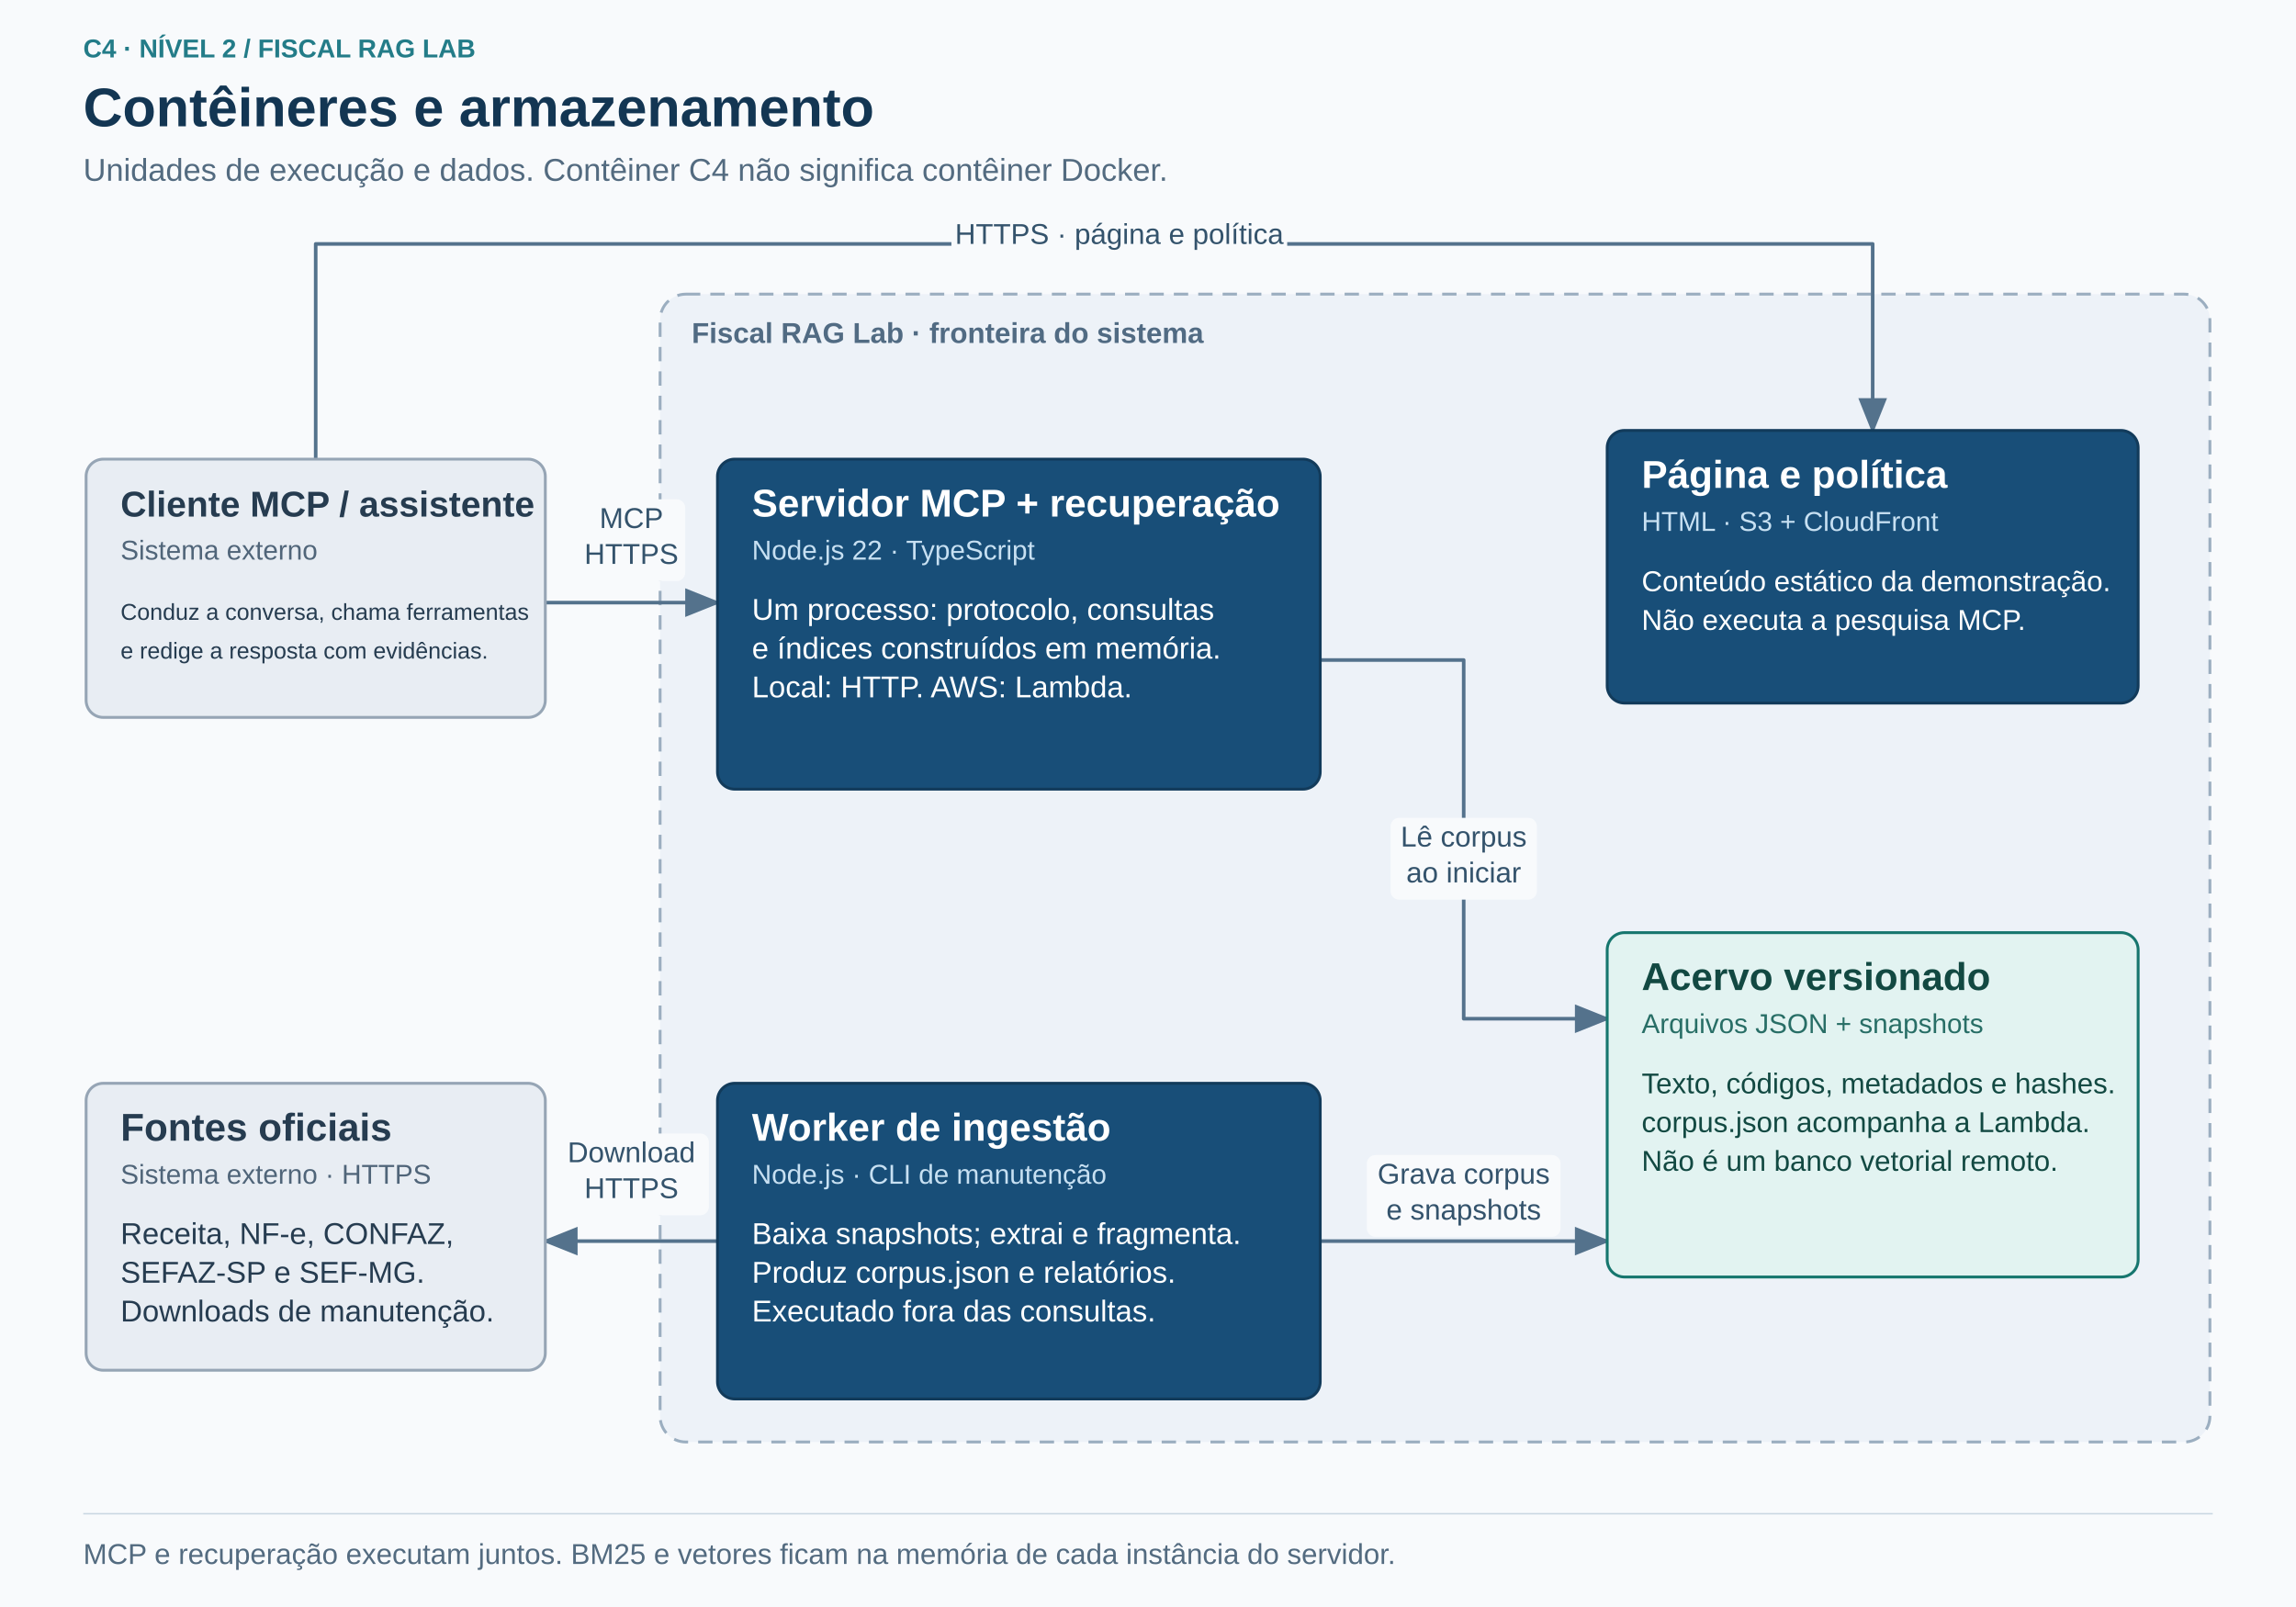
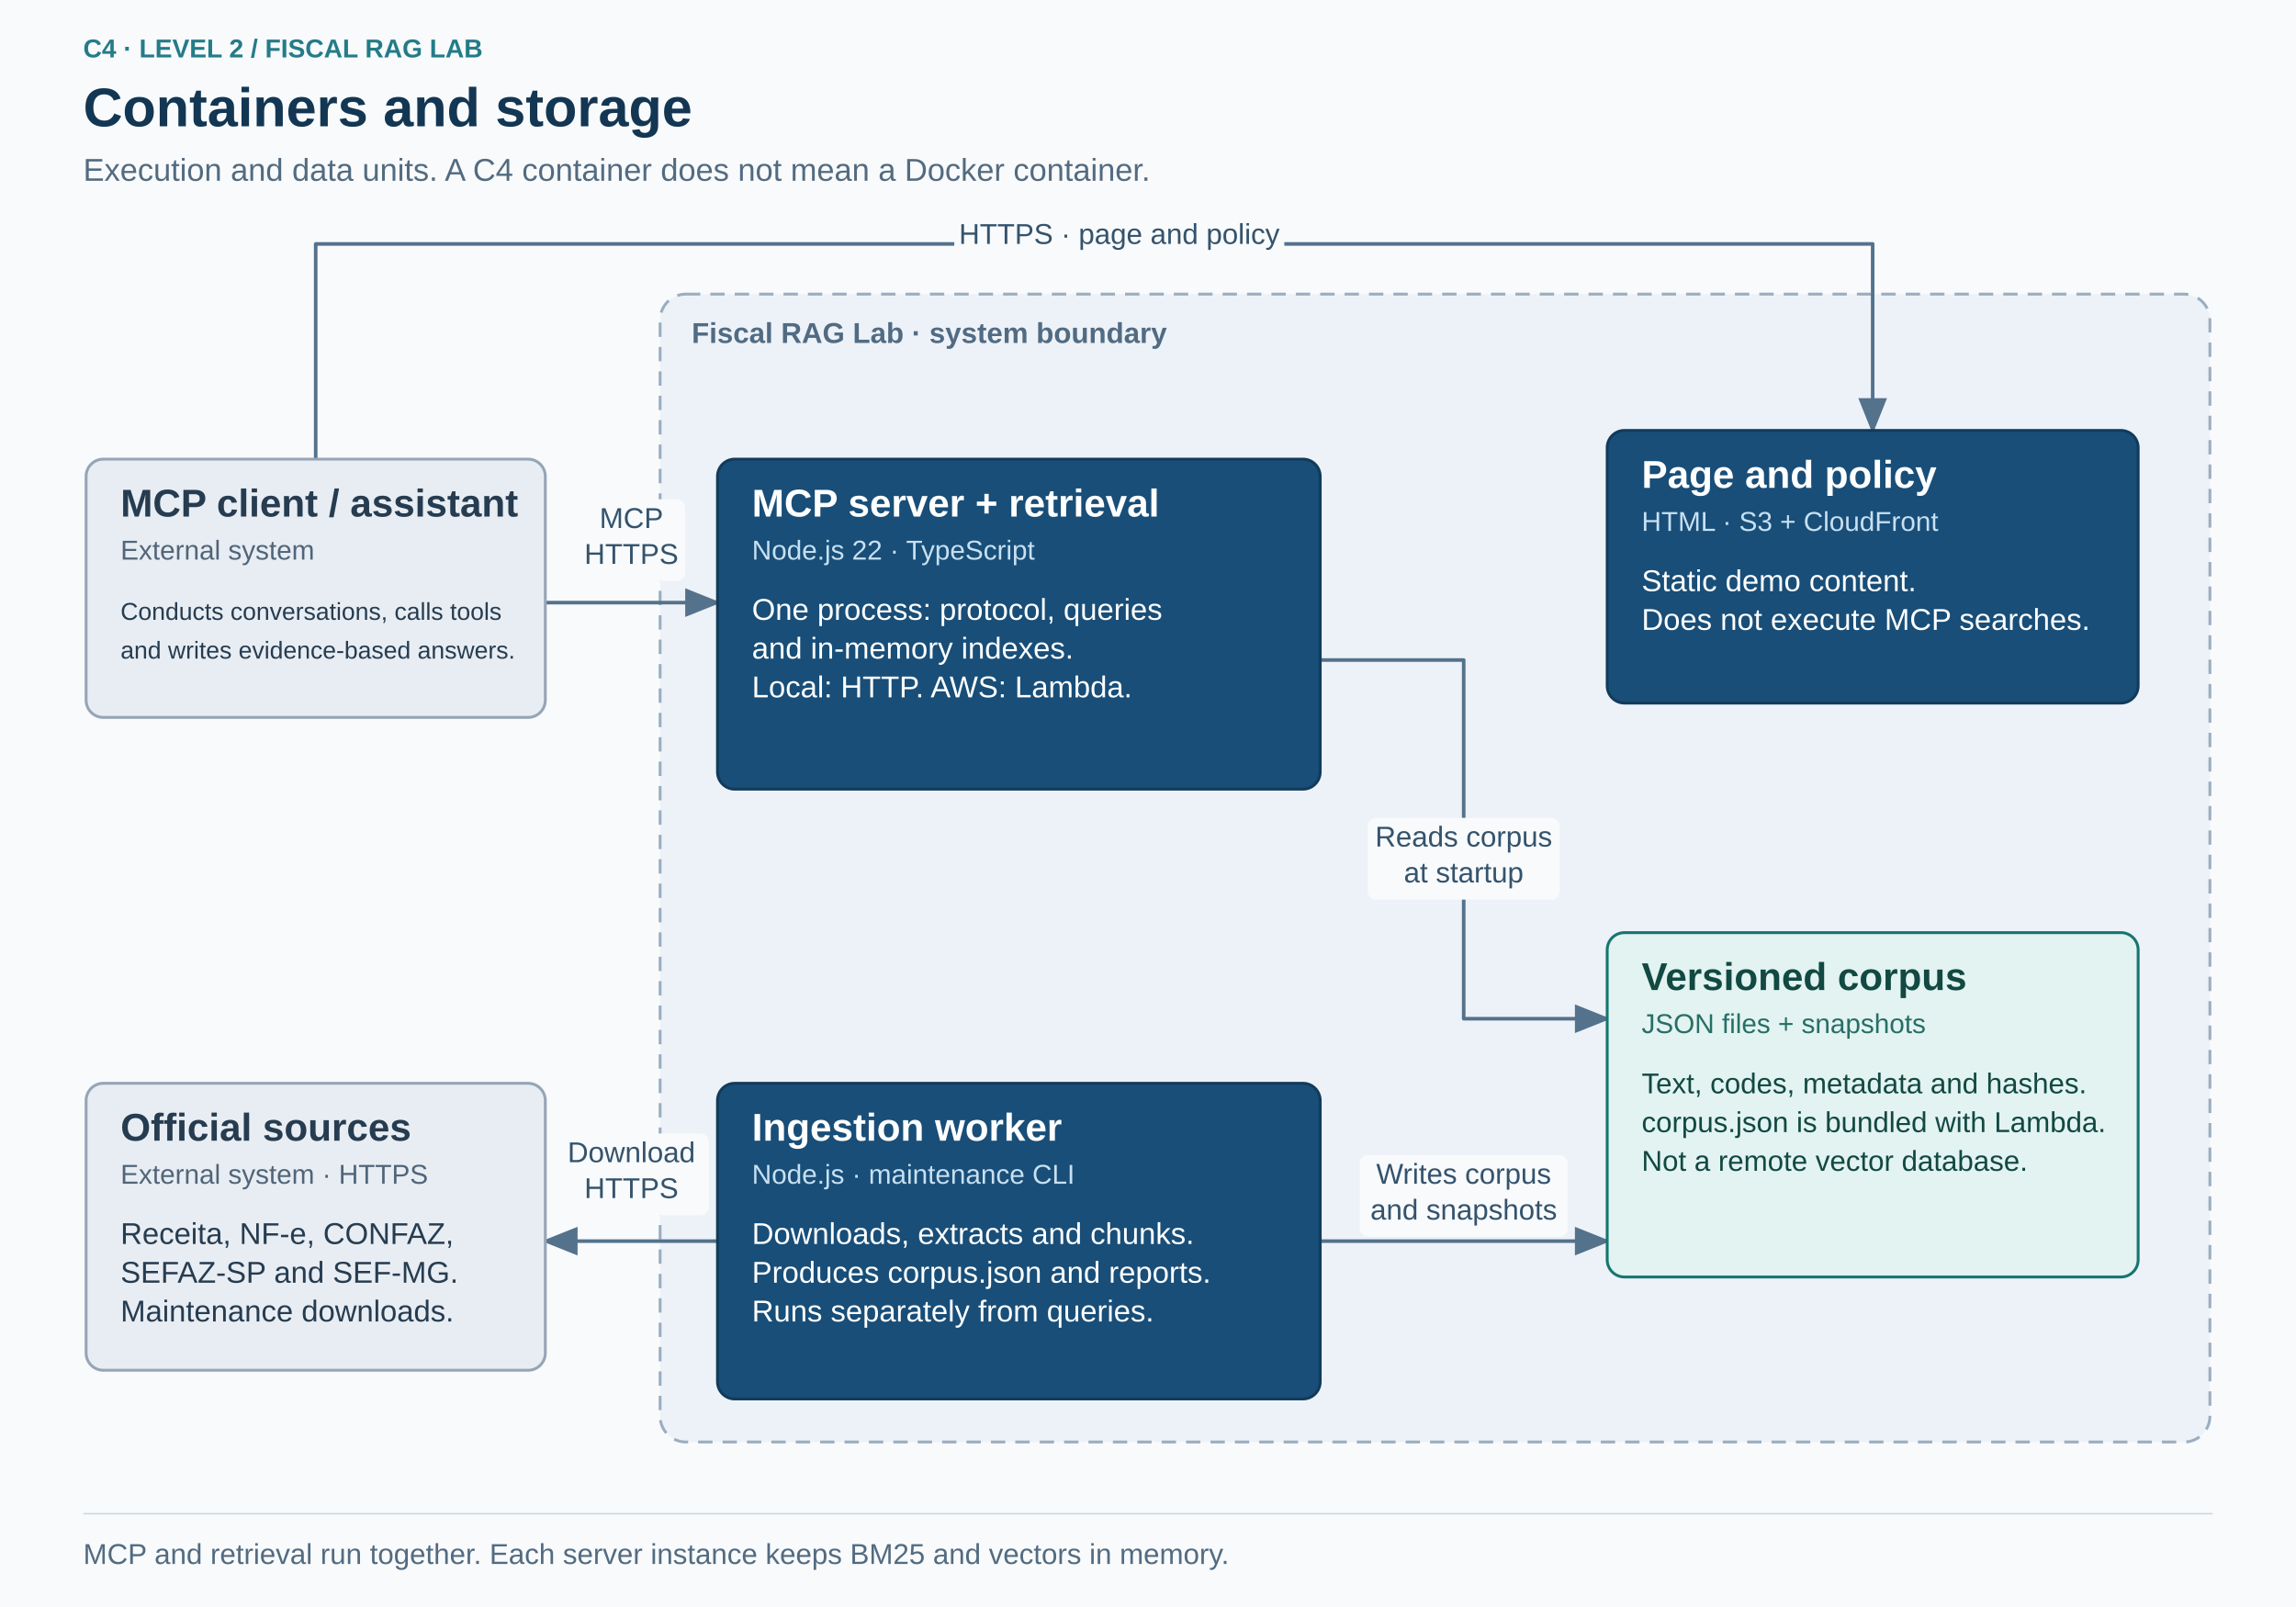
<svg xmlns="http://www.w3.org/2000/svg" width="1600" height="1120" viewBox="0 0 1600 1120">
  <defs>
    <marker id="arrow" markerWidth="10" markerHeight="8" refX="9" refY="4" orient="auto">
      <path d="M0,0 L10,4 L0,8 Z" fill="#54728c" />
    </marker>
    <marker id="implements" markerWidth="12" markerHeight="10" refX="11" refY="5" orient="auto">
      <path d="M1,1 L11,5 L1,9 Z" fill="#f8fafc" stroke="#54728c" />
    </marker>
  </defs>
  <rect width="1600" height="1120" fill="#f8fafc" />
  <g font-family="Segoe UI, Arial, sans-serif">
-     <text x="58" y="40" font-size="18" fill="#237c88" font-weight="700" text-anchor="start">C4 · NÍVEL 2  /  FISCAL RAG LAB</text>
-     <text x="58" y="88" font-size="38" fill="#133653" font-weight="650" text-anchor="start">Contêineres e armazenamento</text>
-     <text x="58" y="126" font-size="22" fill="#536b80" font-weight="400" text-anchor="start">Unidades de execução e dados. Contêiner C4 não significa contêiner Docker.</text>
+     <text x="58" y="40" font-size="18" fill="#237c88" font-weight="700" text-anchor="start">C4 · LEVEL 2  /  FISCAL RAG LAB</text>
+     <text x="58" y="88" font-size="38" fill="#133653" font-weight="650" text-anchor="start">Containers and storage</text>
+     <text x="58" y="126" font-size="22" fill="#536b80" font-weight="400" text-anchor="start">Execution and data units. A C4 container does not mean a Docker container.</text>
    <rect x="460" y="205" width="1080" height="800" rx="18" fill="#edf2f8" stroke="#9baec0" stroke-width="2" stroke-dasharray="10 7" />
-     <text x="482" y="239" font-size="20" fill="#516b83" font-weight="600" text-anchor="start">Fiscal RAG Lab · fronteira do sistema</text>
+     <text x="482" y="239" font-size="20" fill="#516b83" font-weight="600" text-anchor="start">Fiscal RAG Lab · system boundary</text>
    <polyline points="380,420 500,420" fill="none" stroke="#54728c" stroke-width="2.5" stroke-linejoin="round" marker-end="url(#arrow)" />
    <polyline points="220,320 220,170 1305,170 1305,300" fill="none" stroke="#54728c" stroke-width="2.5" stroke-linejoin="round" marker-end="url(#arrow)" />
    <polyline points="920,460 1020,460 1020,710 1120,710" fill="none" stroke="#54728c" stroke-width="2.5" stroke-linejoin="round" marker-end="url(#arrow)" />
    <polyline points="920,865 1120,865" fill="none" stroke="#54728c" stroke-width="2.5" stroke-linejoin="round" marker-end="url(#arrow)" />
    <polyline points="500,865 380,865" fill="none" stroke="#54728c" stroke-width="2.5" stroke-linejoin="round" marker-end="url(#arrow)" />
    <g>
      <rect x="60" y="320" width="320" height="180" rx="12" fill="#e8edf3" stroke="#96a5b5" stroke-width="2" />
-       <text x="84" y="360" font-size="25" fill="#263c50" font-weight="600" text-anchor="start">Cliente MCP / assistente</text>
-       <text x="84" y="390" font-size="19" fill="#506579" font-weight="400" text-anchor="start">Sistema externo</text>
-       <text x="84" y="432" font-size="16" fill="#263c50" font-weight="400" text-anchor="start">Conduz a conversa, chama ferramentas</text>
-       <text x="84" y="459" font-size="16" fill="#263c50" font-weight="400" text-anchor="start">e redige a resposta com evidências.</text>
+       <text x="84" y="360" font-size="27" fill="#263c50" font-weight="600" text-anchor="start">MCP client / assistant</text>
+       <text x="84" y="390" font-size="19" fill="#506579" font-weight="400" text-anchor="start">External system</text>
+       <text x="84" y="432" font-size="17" fill="#263c50" font-weight="400" text-anchor="start">Conducts conversations, calls tools</text>
+       <text x="84" y="459" font-size="17" fill="#263c50" font-weight="400" text-anchor="start">and writes evidence-based answers.</text>
    </g>
    <g>
      <rect x="60" y="755" width="320" height="200" rx="12" fill="#e8edf3" stroke="#96a5b5" stroke-width="2" />
-       <text x="84" y="795" font-size="27" fill="#263c50" font-weight="600" text-anchor="start">Fontes oficiais</text>
-       <text x="84" y="825" font-size="19" fill="#506579" font-weight="400" text-anchor="start">Sistema externo · HTTPS</text>
+       <text x="84" y="795" font-size="27" fill="#263c50" font-weight="600" text-anchor="start">Official sources</text>
+       <text x="84" y="825" font-size="19" fill="#506579" font-weight="400" text-anchor="start">External system · HTTPS</text>
      <text x="84" y="867" font-size="21" fill="#263c50" font-weight="400" text-anchor="start">Receita, NF-e, CONFAZ,</text>
-       <text x="84" y="894" font-size="21" fill="#263c50" font-weight="400" text-anchor="start">SEFAZ-SP e SEF-MG.</text>
-       <text x="84" y="921" font-size="21" fill="#263c50" font-weight="400" text-anchor="start">Downloads de manutenção.</text>
+       <text x="84" y="894" font-size="21" fill="#263c50" font-weight="400" text-anchor="start">SEFAZ-SP and SEF-MG.</text>
+       <text x="84" y="921" font-size="21" fill="#263c50" font-weight="400" text-anchor="start">Maintenance downloads.</text>
    </g>
    <g>
      <rect x="500" y="320" width="420" height="230" rx="12" fill="#184e78" stroke="#123b5b" stroke-width="2" />
-       <text x="524" y="360" font-size="27" fill="#ffffff" font-weight="600" text-anchor="start">Servidor MCP + recuperação</text>
+       <text x="524" y="360" font-size="27" fill="#ffffff" font-weight="600" text-anchor="start">MCP server + retrieval</text>
      <text x="524" y="390" font-size="19" fill="#c7e0f2" font-weight="400" text-anchor="start">Node.js 22 · TypeScript</text>
-       <text x="524" y="432" font-size="21" fill="#ffffff" font-weight="400" text-anchor="start">Um processo: protocolo, consultas</text>
-       <text x="524" y="459" font-size="21" fill="#ffffff" font-weight="400" text-anchor="start">e índices construídos em memória.</text>
+       <text x="524" y="432" font-size="21" fill="#ffffff" font-weight="400" text-anchor="start">One process: protocol, queries</text>
+       <text x="524" y="459" font-size="21" fill="#ffffff" font-weight="400" text-anchor="start">and in-memory indexes.</text>
      <text x="524" y="486" font-size="21" fill="#ffffff" font-weight="400" text-anchor="start">Local: HTTP. AWS: Lambda.</text>
    </g>
    <g>
      <rect x="500" y="755" width="420" height="220" rx="12" fill="#184e78" stroke="#123b5b" stroke-width="2" />
-       <text x="524" y="795" font-size="27" fill="#ffffff" font-weight="600" text-anchor="start">Worker de ingestão</text>
-       <text x="524" y="825" font-size="19" fill="#c7e0f2" font-weight="400" text-anchor="start">Node.js · CLI de manutenção</text>
-       <text x="524" y="867" font-size="21" fill="#ffffff" font-weight="400" text-anchor="start">Baixa snapshots; extrai e fragmenta.</text>
-       <text x="524" y="894" font-size="21" fill="#ffffff" font-weight="400" text-anchor="start">Produz corpus.json e relatórios.</text>
-       <text x="524" y="921" font-size="21" fill="#ffffff" font-weight="400" text-anchor="start">Executado fora das consultas.</text>
+       <text x="524" y="795" font-size="27" fill="#ffffff" font-weight="600" text-anchor="start">Ingestion worker</text>
+       <text x="524" y="825" font-size="19" fill="#c7e0f2" font-weight="400" text-anchor="start">Node.js · maintenance CLI</text>
+       <text x="524" y="867" font-size="21" fill="#ffffff" font-weight="400" text-anchor="start">Downloads, extracts and chunks.</text>
+       <text x="524" y="894" font-size="21" fill="#ffffff" font-weight="400" text-anchor="start">Produces corpus.json and reports.</text>
+       <text x="524" y="921" font-size="21" fill="#ffffff" font-weight="400" text-anchor="start">Runs separately from queries.</text>
    </g>
    <g>
      <rect x="1120" y="650" width="370" height="240" rx="12" fill="#e2f3f1" stroke="#16766e" stroke-width="2" />
-       <text x="1144" y="690" font-size="27" fill="#124942" font-weight="600" text-anchor="start">Acervo versionado</text>
-       <text x="1144" y="720" font-size="19" fill="#286e66" font-weight="400" text-anchor="start">Arquivos JSON + snapshots</text>
-       <text x="1144" y="762" font-size="20" fill="#124942" font-weight="400" text-anchor="start">Texto, códigos, metadados e hashes.</text>
-       <text x="1144" y="789" font-size="20" fill="#124942" font-weight="400" text-anchor="start">corpus.json acompanha a Lambda.</text>
-       <text x="1144" y="816" font-size="20" fill="#124942" font-weight="400" text-anchor="start">Não é um banco vetorial remoto.</text>
+       <text x="1144" y="690" font-size="27" fill="#124942" font-weight="600" text-anchor="start">Versioned corpus</text>
+       <text x="1144" y="720" font-size="19" fill="#286e66" font-weight="400" text-anchor="start">JSON files + snapshots</text>
+       <text x="1144" y="762" font-size="20" fill="#124942" font-weight="400" text-anchor="start">Text, codes, metadata and hashes.</text>
+       <text x="1144" y="789" font-size="20" fill="#124942" font-weight="400" text-anchor="start">corpus.json is bundled with Lambda.</text>
+       <text x="1144" y="816" font-size="20" fill="#124942" font-weight="400" text-anchor="start">Not a remote vector database.</text>
    </g>
    <g>
      <rect x="1120" y="300" width="370" height="190" rx="12" fill="#184e78" stroke="#123b5b" stroke-width="2" />
-       <text x="1144" y="340" font-size="27" fill="#ffffff" font-weight="600" text-anchor="start">Página e política</text>
+       <text x="1144" y="340" font-size="27" fill="#ffffff" font-weight="600" text-anchor="start">Page and policy</text>
      <text x="1144" y="370" font-size="19" fill="#c7e0f2" font-weight="400" text-anchor="start">HTML · S3 + CloudFront</text>
-       <text x="1144" y="412" font-size="20" fill="#ffffff" font-weight="400" text-anchor="start">Conteúdo estático da demonstração.</text>
-       <text x="1144" y="439" font-size="20" fill="#ffffff" font-weight="400" text-anchor="start">Não executa a pesquisa MCP.</text>
+       <text x="1144" y="412" font-size="21" fill="#ffffff" font-weight="400" text-anchor="start">Static demo content.</text>
+       <text x="1144" y="439" font-size="21" fill="#ffffff" font-weight="400" text-anchor="start">Does not execute MCP searches.</text>
    </g>
    <rect x="402.5" y="348" width="75" height="57" rx="6" fill="#f8fafc" />
    <text x="440" y="368" font-size="20" fill="#34536c" font-weight="500" text-anchor="middle">MCP</text>
    <text x="440" y="393" font-size="20" fill="#34536c" font-weight="500" text-anchor="middle">HTTPS</text>
-     <rect x="663" y="150" width="234" height="32" rx="6" fill="#f8fafc" />
-     <text x="780" y="170" font-size="20" fill="#34536c" font-weight="500" text-anchor="middle">HTTPS · página e política</text>
-     <rect x="969" y="570" width="102" height="57" rx="6" fill="#f8fafc" />
-     <text x="1020" y="590" font-size="20" fill="#34536c" font-weight="500" text-anchor="middle">Lê corpus</text>
-     <text x="1020" y="615" font-size="20" fill="#34536c" font-weight="500" text-anchor="middle">ao iniciar</text>
-     <rect x="952.5" y="805" width="135" height="57" rx="6" fill="#f8fafc" />
-     <text x="1020" y="825" font-size="20" fill="#34536c" font-weight="500" text-anchor="middle">Grava corpus</text>
-     <text x="1020" y="850" font-size="20" fill="#34536c" font-weight="500" text-anchor="middle">e snapshots</text>
+     <rect x="665" y="150" width="230" height="32" rx="6" fill="#f8fafc" />
+     <text x="780" y="170" font-size="20" fill="#34536c" font-weight="500" text-anchor="middle">HTTPS · page and policy</text>
+     <rect x="953" y="570" width="134" height="57" rx="6" fill="#f8fafc" />
+     <text x="1020" y="590" font-size="20" fill="#34536c" font-weight="500" text-anchor="middle">Reads corpus</text>
+     <text x="1020" y="615" font-size="20" fill="#34536c" font-weight="500" text-anchor="middle">at startup</text>
+     <rect x="947.5" y="805" width="145" height="57" rx="6" fill="#f8fafc" />
+     <text x="1020" y="825" font-size="20" fill="#34536c" font-weight="500" text-anchor="middle">Writes corpus</text>
+     <text x="1020" y="850" font-size="20" fill="#34536c" font-weight="500" text-anchor="middle">and snapshots</text>
    <rect x="386" y="790" width="108" height="57" rx="6" fill="#f8fafc" />
    <text x="440" y="810" font-size="20" fill="#34536c" font-weight="500" text-anchor="middle">Download</text>
    <text x="440" y="835" font-size="20" fill="#34536c" font-weight="500" text-anchor="middle">HTTPS</text>
    <line x1="58" y1="1055" x2="1542" y2="1055" stroke="#c9d6e2" />
-     <text x="58" y="1090" font-size="20" fill="#536b80" font-weight="400" text-anchor="start">MCP e recuperação executam juntos. BM25 e vetores ficam na memória de cada instância do servidor.</text>
+     <text x="58" y="1090" font-size="20" fill="#536b80" font-weight="400" text-anchor="start">MCP and retrieval run together. Each server instance keeps BM25 and vectors in memory.</text>
  </g>
</svg>
